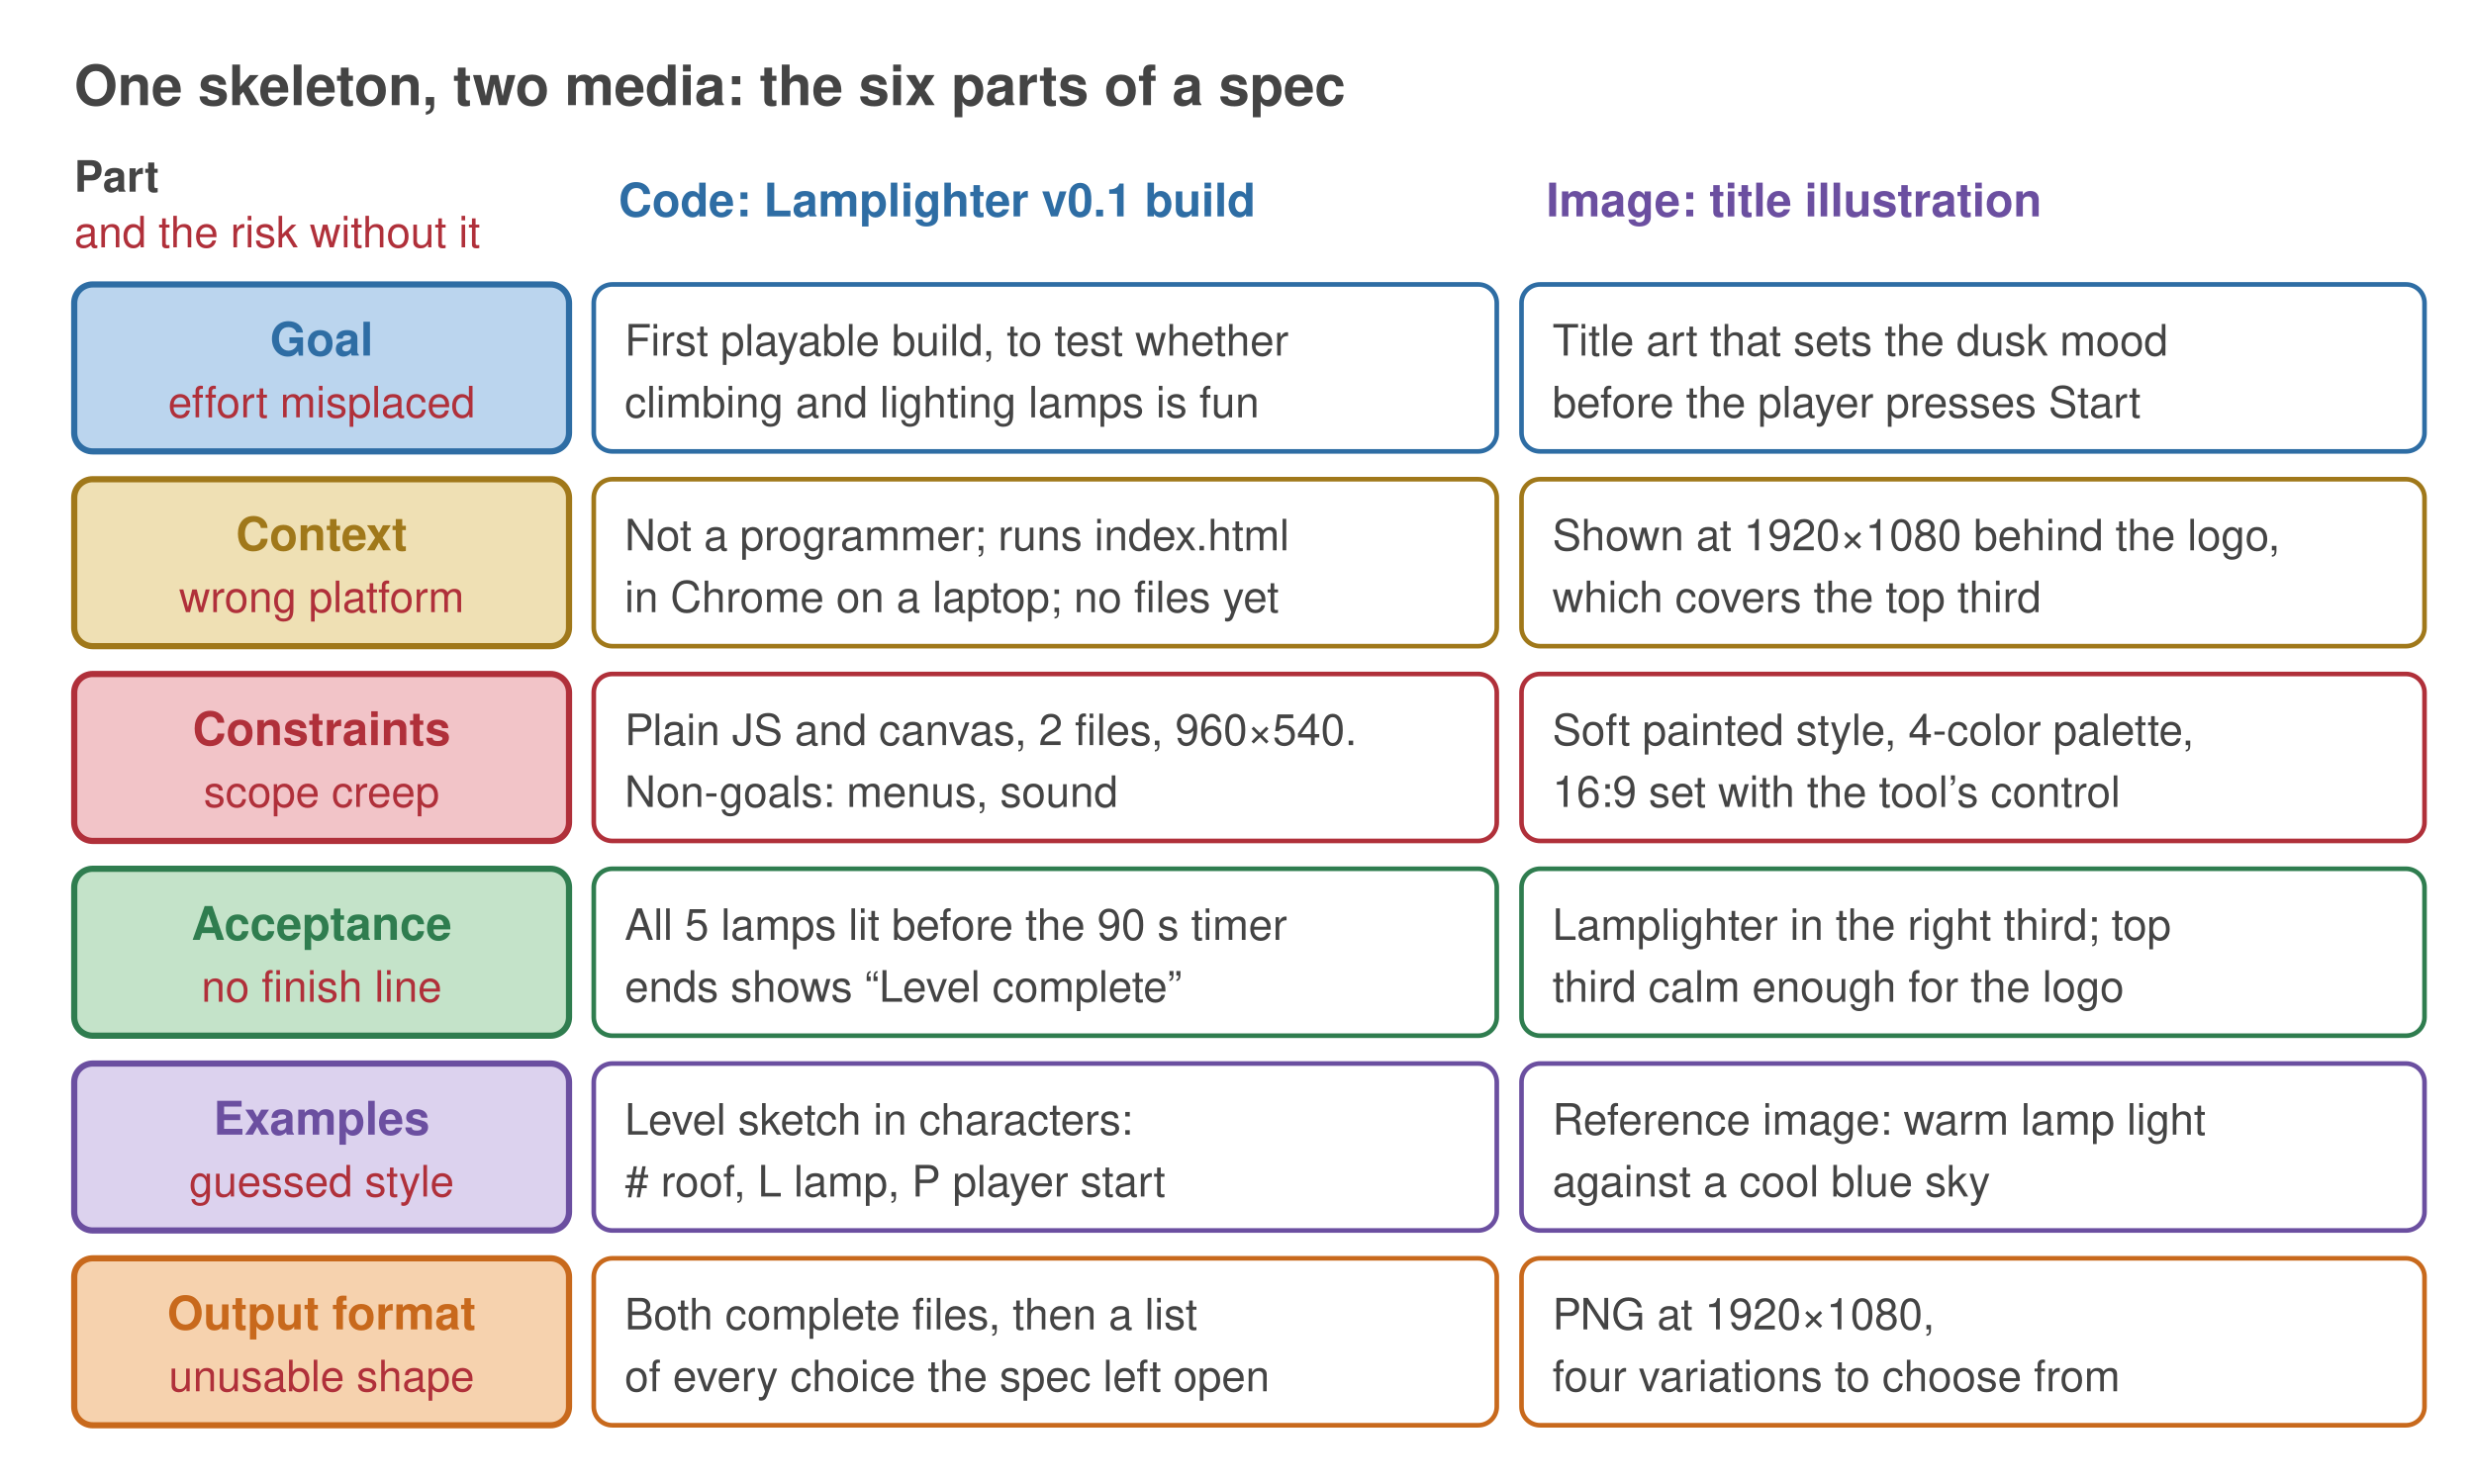
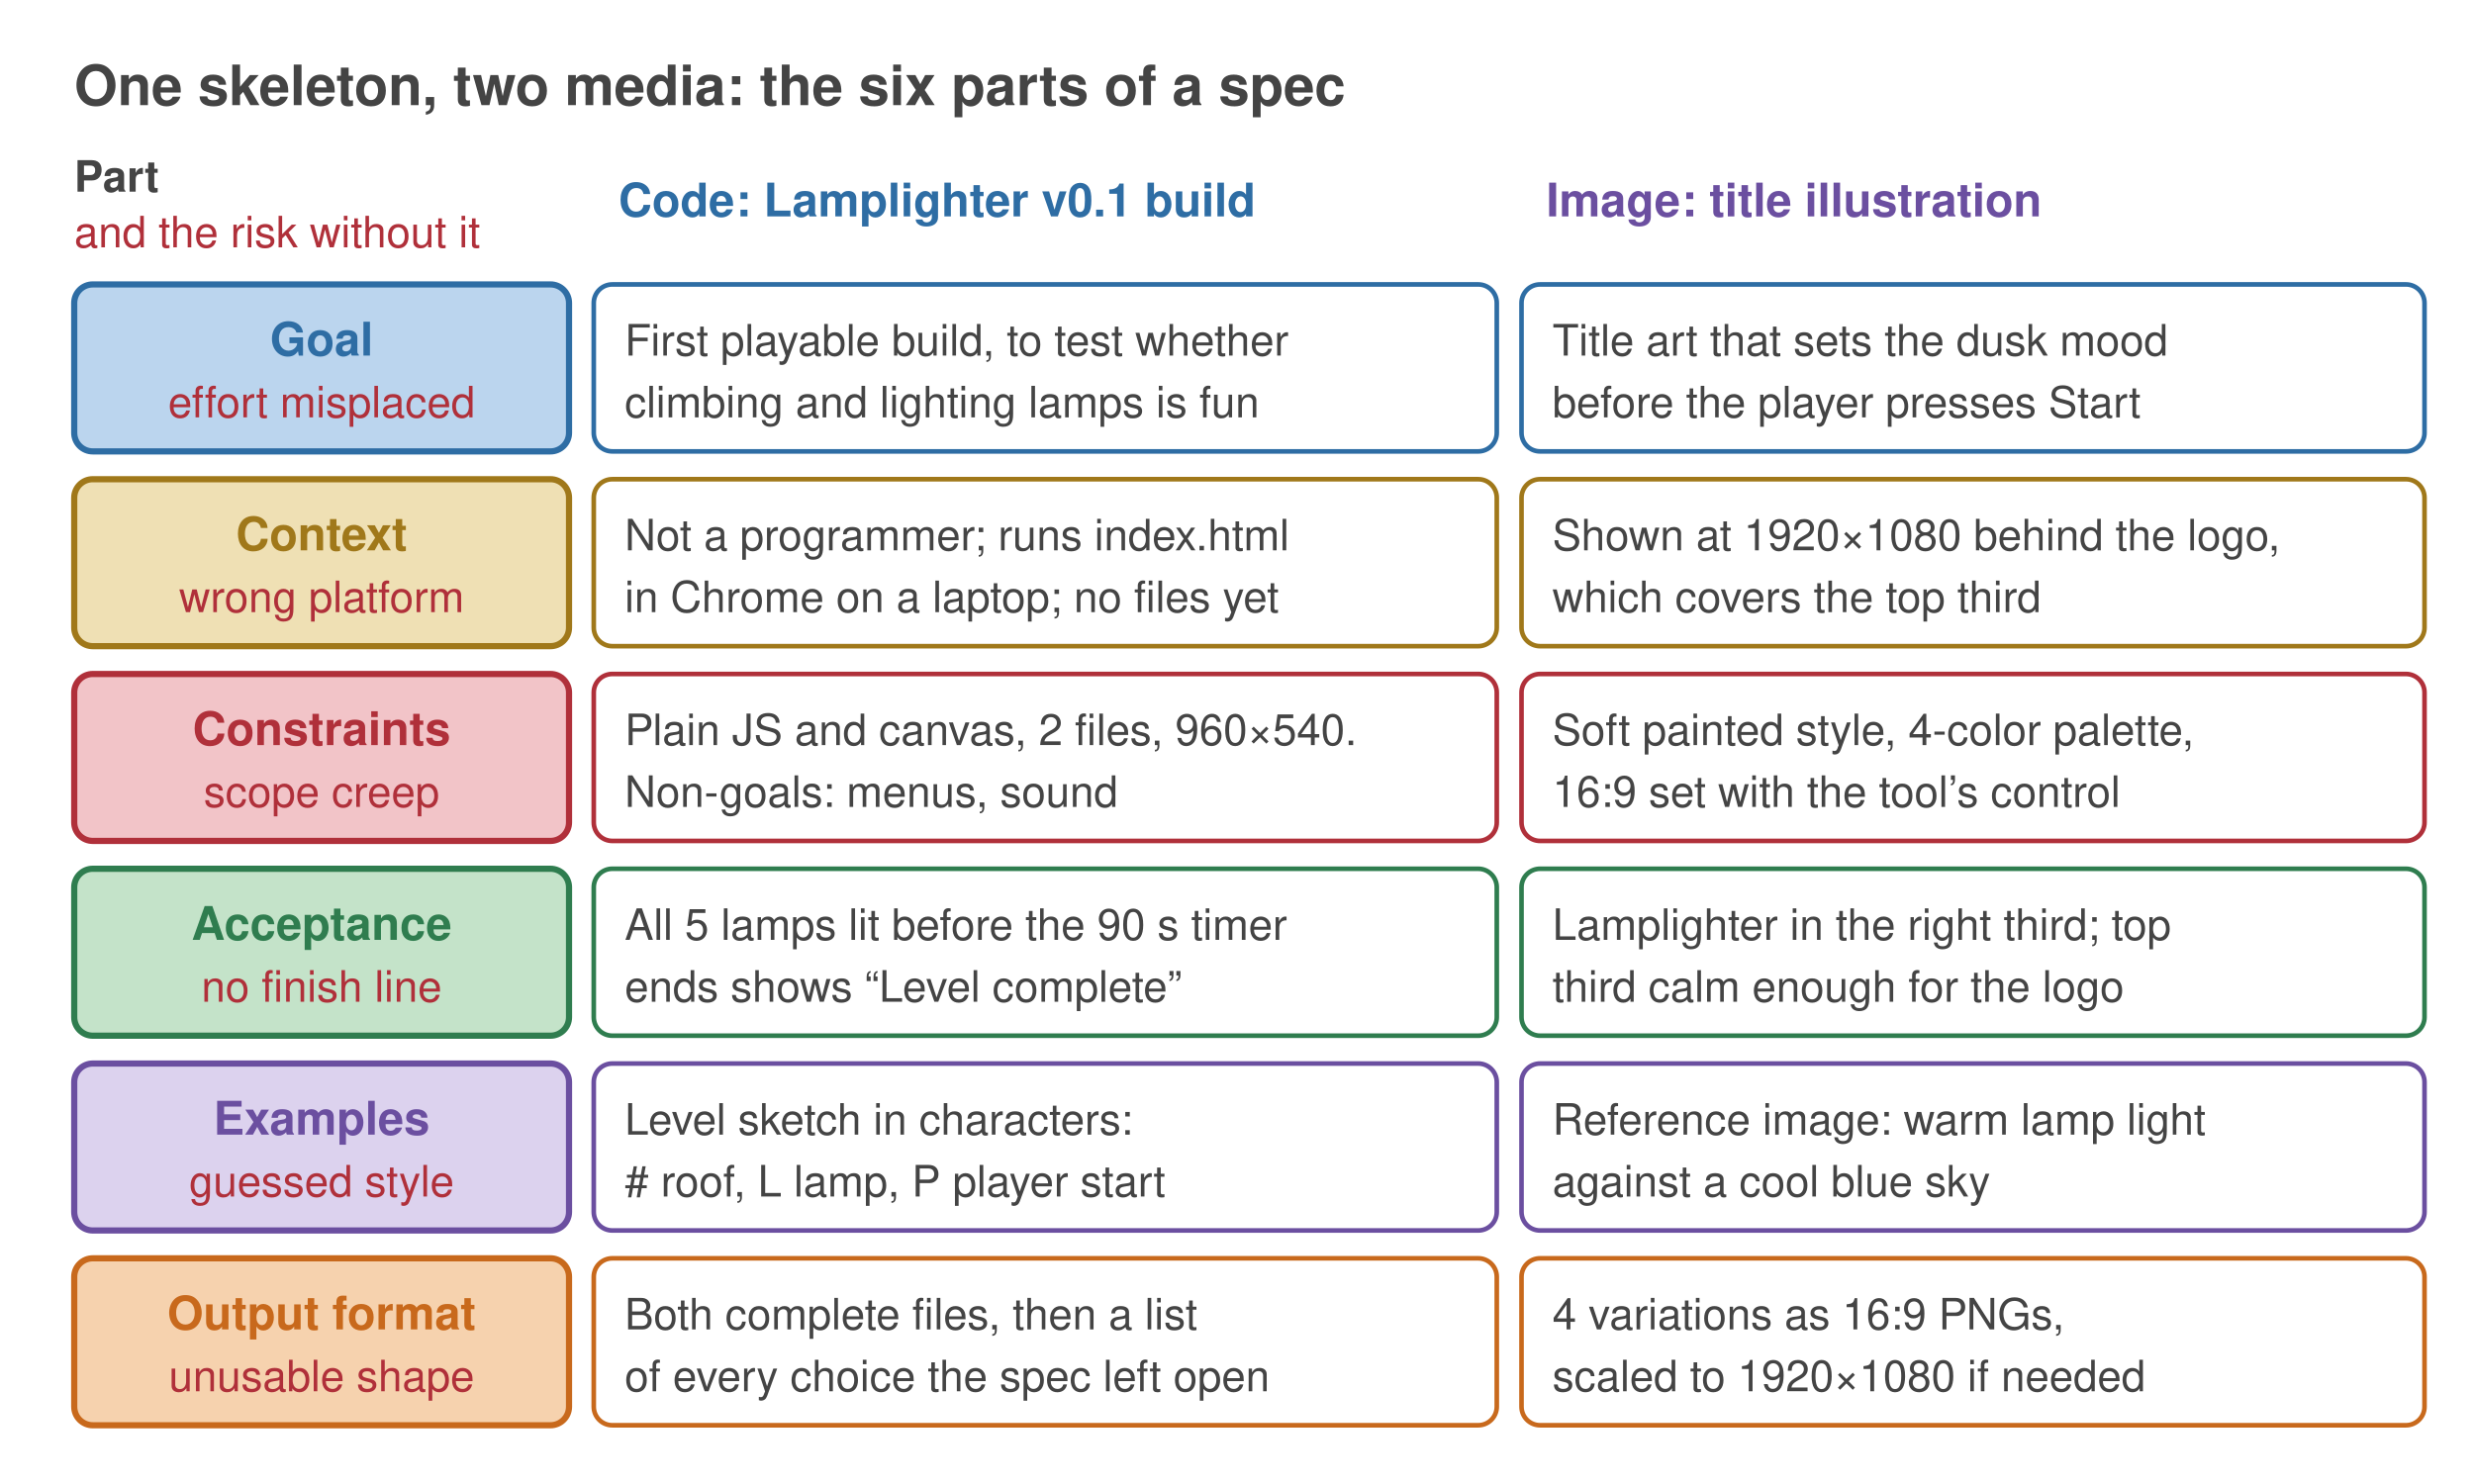
<svg xmlns="http://www.w3.org/2000/svg" viewBox="0 0 800 480">
  <rect width="800" height="480" fill="#ffffff" />
  <text x="24" y="34" font-family="Helvetica, Arial, sans-serif" font-size="18" fill="#444444" text-anchor="start" font-weight="bold">One skeleton, two media: the six parts of a spec</text>
  <text x="24" y="62" font-family="Helvetica, Arial, sans-serif" font-size="14" fill="#444444" text-anchor="start" font-weight="bold">Part</text>
  <text x="24" y="80" font-family="Helvetica, Arial, sans-serif" font-size="14" fill="#B0303A" text-anchor="start" font-weight="normal">and the risk without it</text>
  <text x="200" y="70" font-family="Helvetica, Arial, sans-serif" font-size="15" fill="#2E6DA4" text-anchor="start" font-weight="bold">Code: Lamplighter v0.1 build</text>
  <text x="500" y="70" font-family="Helvetica, Arial, sans-serif" font-size="15" fill="#6B4FA0" text-anchor="start" font-weight="bold">Image: title illustration</text>
  <rect x="24" y="92" width="160" height="54" rx="6" fill="#BBD5EE" stroke="#2E6DA4" stroke-width="2" />
  <text x="104" y="115" font-family="Helvetica, Arial, sans-serif" font-size="15" fill="#2E6DA4" text-anchor="middle" font-weight="bold">Goal</text>
  <text x="104" y="135" font-family="Helvetica, Arial, sans-serif" font-size="14" fill="#B0303A" text-anchor="middle" font-weight="normal">effort misplaced</text>
  <rect x="192" y="92" width="292" height="54" rx="6" fill="#ffffff" stroke="#2E6DA4" stroke-width="1.5" />
  <text x="202" y="115" font-family="Helvetica, Arial, sans-serif" font-size="14" fill="#444444" text-anchor="start" font-weight="normal">First playable build, to test whether</text>
  <text x="202" y="135" font-family="Helvetica, Arial, sans-serif" font-size="14" fill="#444444" text-anchor="start" font-weight="normal">climbing and lighting lamps is fun</text>
  <rect x="492" y="92" width="292" height="54" rx="6" fill="#ffffff" stroke="#2E6DA4" stroke-width="1.5" />
  <text x="502" y="115" font-family="Helvetica, Arial, sans-serif" font-size="14" fill="#444444" text-anchor="start" font-weight="normal">Title art that sets the dusk mood</text>
  <text x="502" y="135" font-family="Helvetica, Arial, sans-serif" font-size="14" fill="#444444" text-anchor="start" font-weight="normal">before the player presses Start</text>
  <rect x="24" y="155" width="160" height="54" rx="6" fill="#EFE0B4" stroke="#A0781A" stroke-width="2" />
  <text x="104" y="178" font-family="Helvetica, Arial, sans-serif" font-size="15" fill="#A0781A" text-anchor="middle" font-weight="bold">Context</text>
  <text x="104" y="198" font-family="Helvetica, Arial, sans-serif" font-size="14" fill="#B0303A" text-anchor="middle" font-weight="normal">wrong platform</text>
  <rect x="192" y="155" width="292" height="54" rx="6" fill="#ffffff" stroke="#A0781A" stroke-width="1.5" />
  <text x="202" y="178" font-family="Helvetica, Arial, sans-serif" font-size="14" fill="#444444" text-anchor="start" font-weight="normal">Not a programmer; runs index.html</text>
  <text x="202" y="198" font-family="Helvetica, Arial, sans-serif" font-size="14" fill="#444444" text-anchor="start" font-weight="normal">in Chrome on a laptop; no files yet</text>
  <rect x="492" y="155" width="292" height="54" rx="6" fill="#ffffff" stroke="#A0781A" stroke-width="1.5" />
  <text x="502" y="178" font-family="Helvetica, Arial, sans-serif" font-size="14" fill="#444444" text-anchor="start" font-weight="normal">Shown at 1920×1080 behind the logo,</text>
  <text x="502" y="198" font-family="Helvetica, Arial, sans-serif" font-size="14" fill="#444444" text-anchor="start" font-weight="normal">which covers the top third</text>
  <rect x="24" y="218" width="160" height="54" rx="6" fill="#F2C4C8" stroke="#B0303A" stroke-width="2" />
  <text x="104" y="241" font-family="Helvetica, Arial, sans-serif" font-size="15" fill="#B0303A" text-anchor="middle" font-weight="bold">Constraints</text>
  <text x="104" y="261" font-family="Helvetica, Arial, sans-serif" font-size="14" fill="#B0303A" text-anchor="middle" font-weight="normal">scope creep</text>
  <rect x="192" y="218" width="292" height="54" rx="6" fill="#ffffff" stroke="#B0303A" stroke-width="1.5" />
  <text x="202" y="241" font-family="Helvetica, Arial, sans-serif" font-size="14" fill="#444444" text-anchor="start" font-weight="normal">Plain JS and canvas, 2 files, 960×540.</text>
  <text x="202" y="261" font-family="Helvetica, Arial, sans-serif" font-size="14" fill="#444444" text-anchor="start" font-weight="normal">Non-goals: menus, sound</text>
  <rect x="492" y="218" width="292" height="54" rx="6" fill="#ffffff" stroke="#B0303A" stroke-width="1.5" />
  <text x="502" y="241" font-family="Helvetica, Arial, sans-serif" font-size="14" fill="#444444" text-anchor="start" font-weight="normal">Soft painted style, 4-color palette,</text>
  <text x="502" y="261" font-family="Helvetica, Arial, sans-serif" font-size="14" fill="#444444" text-anchor="start" font-weight="normal">16:9 set with the tool’s control</text>
  <rect x="24" y="281" width="160" height="54" rx="6" fill="#C4E3C9" stroke="#2F7D4F" stroke-width="2" />
  <text x="104" y="304" font-family="Helvetica, Arial, sans-serif" font-size="15" fill="#2F7D4F" text-anchor="middle" font-weight="bold">Acceptance</text>
  <text x="104" y="324" font-family="Helvetica, Arial, sans-serif" font-size="14" fill="#B0303A" text-anchor="middle" font-weight="normal">no finish line</text>
  <rect x="192" y="281" width="292" height="54" rx="6" fill="#ffffff" stroke="#2F7D4F" stroke-width="1.5" />
  <text x="202" y="304" font-family="Helvetica, Arial, sans-serif" font-size="14" fill="#444444" text-anchor="start" font-weight="normal">All 5 lamps lit before the 90 s timer</text>
  <text x="202" y="324" font-family="Helvetica, Arial, sans-serif" font-size="14" fill="#444444" text-anchor="start" font-weight="normal">ends shows “Level complete”</text>
  <rect x="492" y="281" width="292" height="54" rx="6" fill="#ffffff" stroke="#2F7D4F" stroke-width="1.5" />
  <text x="502" y="304" font-family="Helvetica, Arial, sans-serif" font-size="14" fill="#444444" text-anchor="start" font-weight="normal">Lamplighter in the right third; top</text>
  <text x="502" y="324" font-family="Helvetica, Arial, sans-serif" font-size="14" fill="#444444" text-anchor="start" font-weight="normal">third calm enough for the logo</text>
  <rect x="24" y="344" width="160" height="54" rx="6" fill="#DCD2EE" stroke="#6B4FA0" stroke-width="2" />
  <text x="104" y="367" font-family="Helvetica, Arial, sans-serif" font-size="15" fill="#6B4FA0" text-anchor="middle" font-weight="bold">Examples</text>
  <text x="104" y="387" font-family="Helvetica, Arial, sans-serif" font-size="14" fill="#B0303A" text-anchor="middle" font-weight="normal">guessed style</text>
  <rect x="192" y="344" width="292" height="54" rx="6" fill="#ffffff" stroke="#6B4FA0" stroke-width="1.5" />
  <text x="202" y="367" font-family="Helvetica, Arial, sans-serif" font-size="14" fill="#444444" text-anchor="start" font-weight="normal">Level sketch in characters:</text>
  <text x="202" y="387" font-family="Helvetica, Arial, sans-serif" font-size="14" fill="#444444" text-anchor="start" font-weight="normal"># roof, L lamp, P player start</text>
  <rect x="492" y="344" width="292" height="54" rx="6" fill="#ffffff" stroke="#6B4FA0" stroke-width="1.5" />
  <text x="502" y="367" font-family="Helvetica, Arial, sans-serif" font-size="14" fill="#444444" text-anchor="start" font-weight="normal">Reference image: warm lamp light</text>
  <text x="502" y="387" font-family="Helvetica, Arial, sans-serif" font-size="14" fill="#444444" text-anchor="start" font-weight="normal">against a cool blue sky</text>
  <rect x="24" y="407" width="160" height="54" rx="6" fill="#F6D2AE" stroke="#C8691C" stroke-width="2" />
  <text x="104" y="430" font-family="Helvetica, Arial, sans-serif" font-size="15" fill="#C8691C" text-anchor="middle" font-weight="bold">Output format</text>
  <text x="104" y="450" font-family="Helvetica, Arial, sans-serif" font-size="14" fill="#B0303A" text-anchor="middle" font-weight="normal">unusable shape</text>
  <rect x="192" y="407" width="292" height="54" rx="6" fill="#ffffff" stroke="#C8691C" stroke-width="1.5" />
  <text x="202" y="430" font-family="Helvetica, Arial, sans-serif" font-size="14" fill="#444444" text-anchor="start" font-weight="normal">Both complete files, then a list</text>
  <text x="202" y="450" font-family="Helvetica, Arial, sans-serif" font-size="14" fill="#444444" text-anchor="start" font-weight="normal">of every choice the spec left open</text>
  <rect x="492" y="407" width="292" height="54" rx="6" fill="#ffffff" stroke="#C8691C" stroke-width="1.5" />
-   <text x="502" y="430" font-family="Helvetica, Arial, sans-serif" font-size="14" fill="#444444" text-anchor="start" font-weight="normal">PNG at 1920×1080,</text>
-   <text x="502" y="450" font-family="Helvetica, Arial, sans-serif" font-size="14" fill="#444444" text-anchor="start" font-weight="normal">four variations to choose from</text>
+   <text x="502" y="430" font-family="Helvetica, Arial, sans-serif" font-size="14" fill="#444444" text-anchor="start" font-weight="normal">4 variations as 16:9 PNGs,</text>
+   <text x="502" y="450" font-family="Helvetica, Arial, sans-serif" font-size="14" fill="#444444" text-anchor="start" font-weight="normal">scaled to 1920×1080 if needed</text>
</svg>
